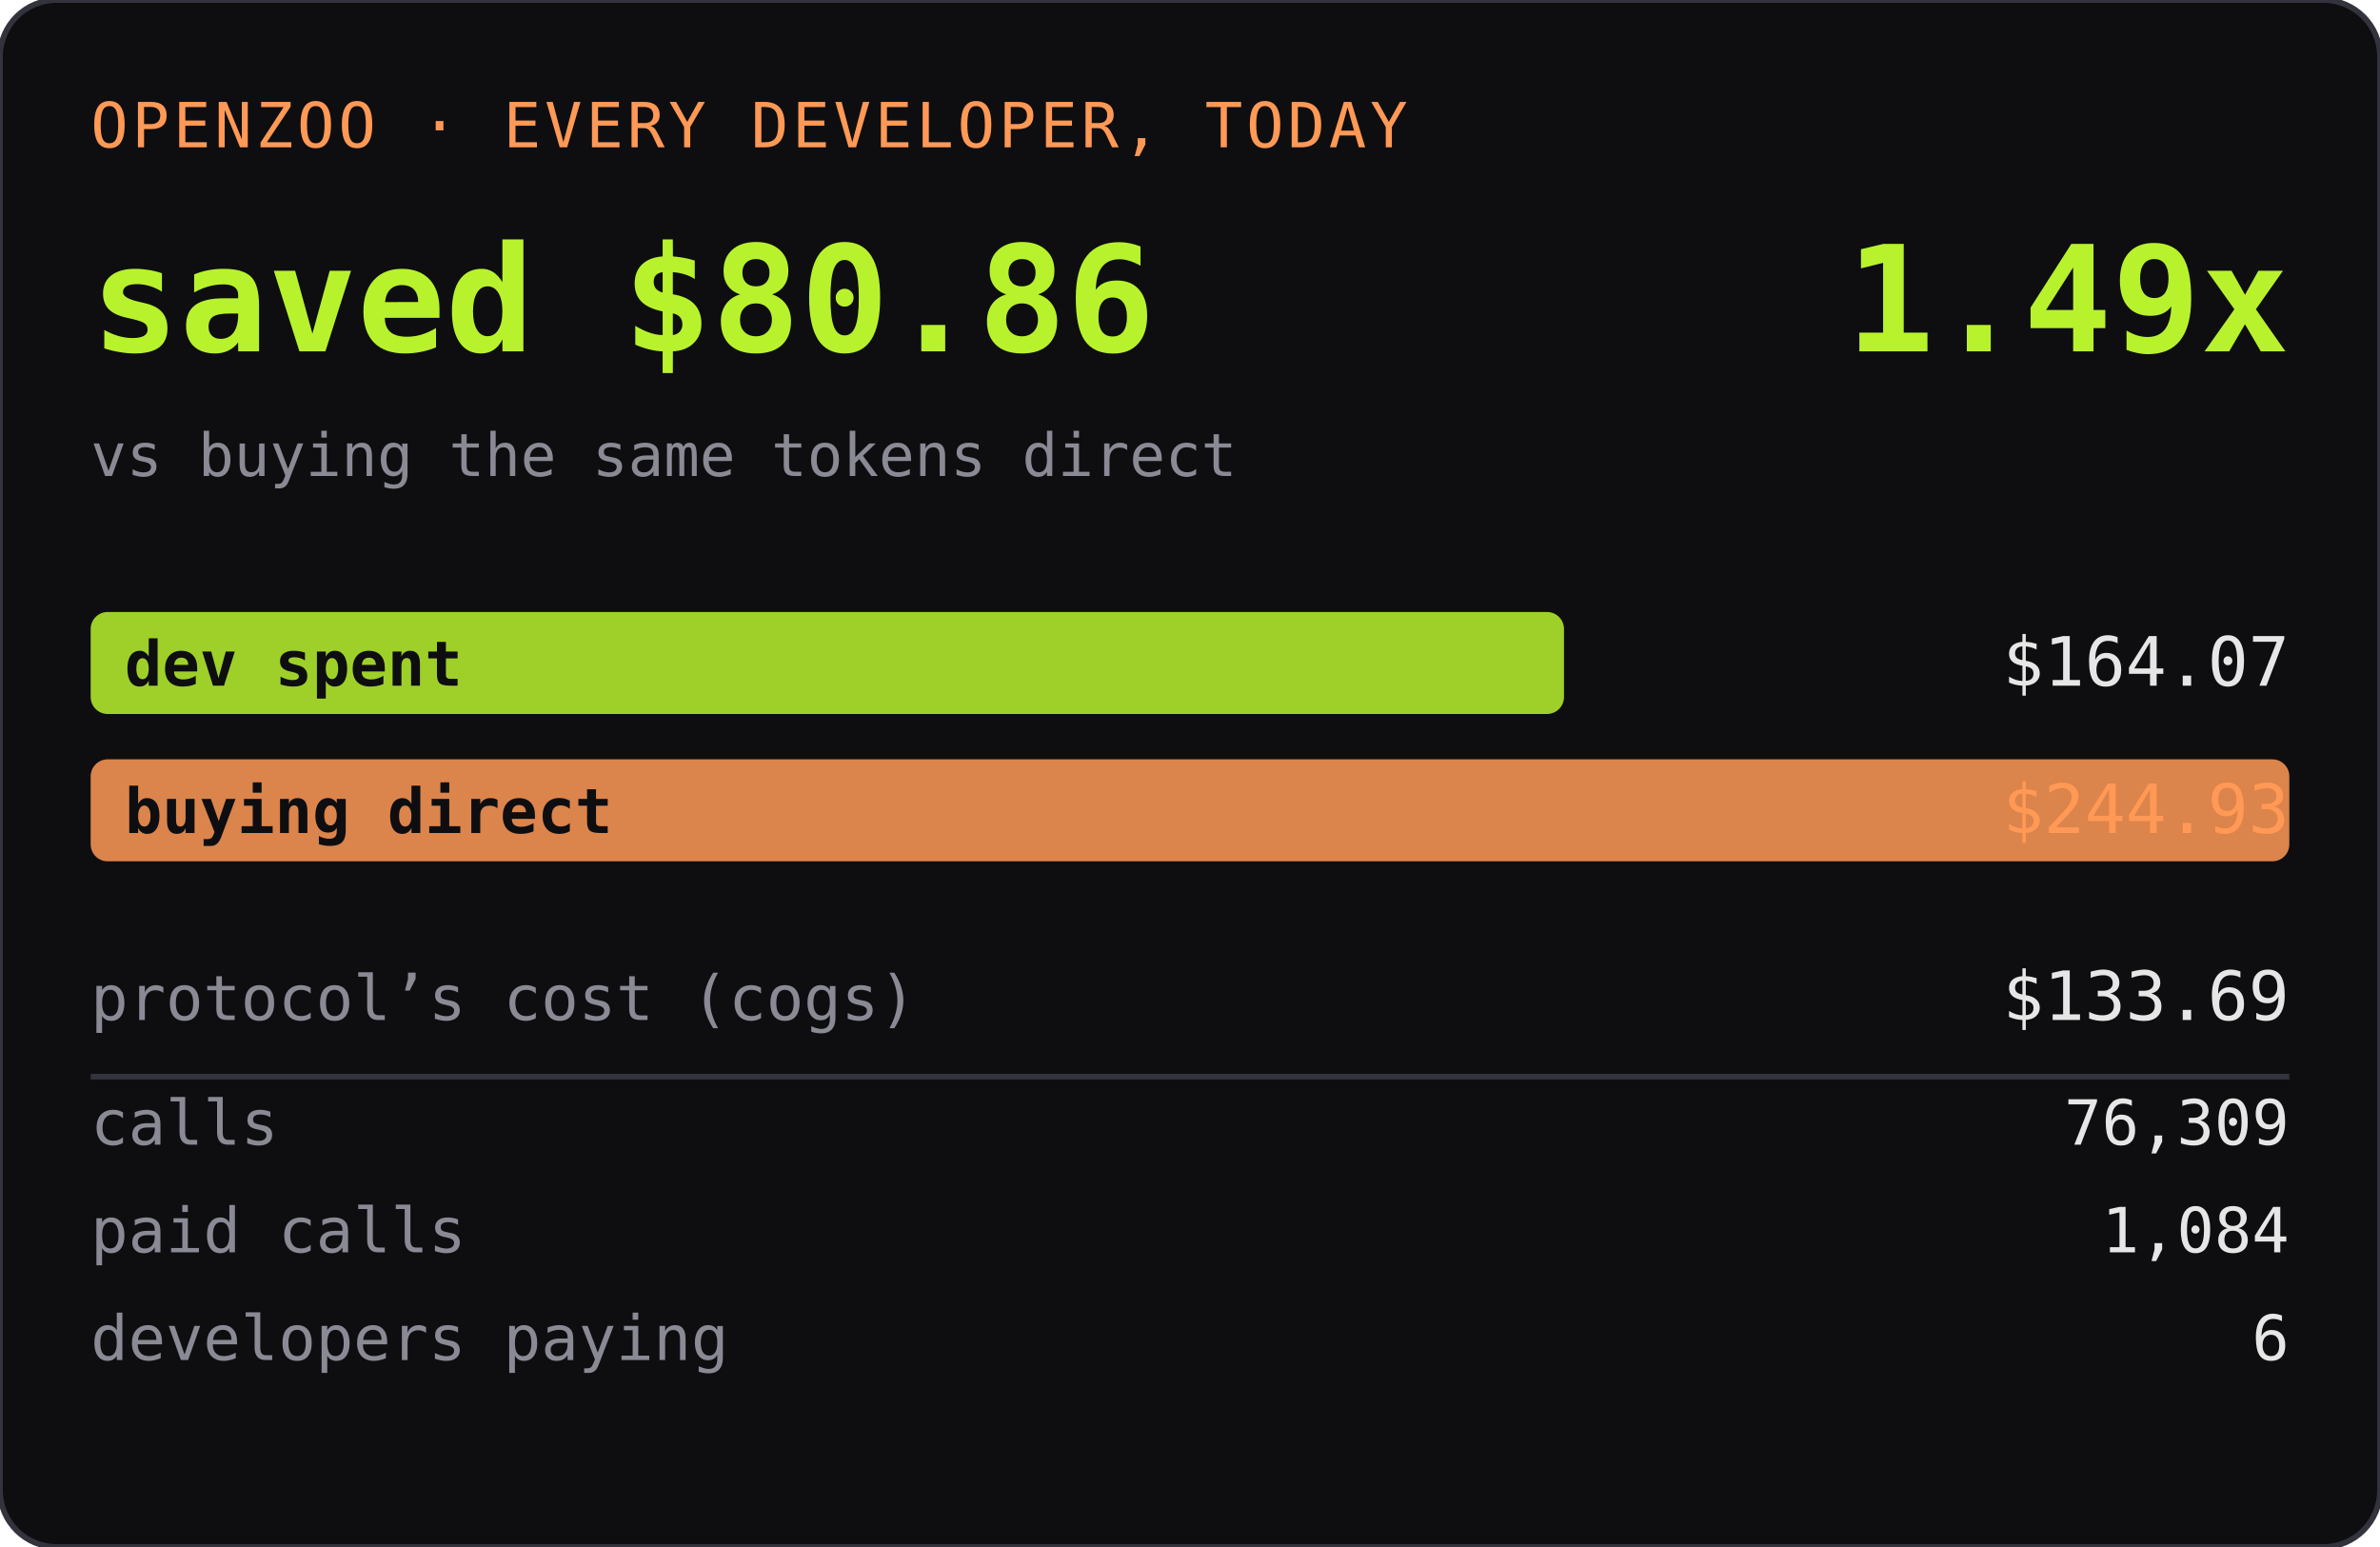
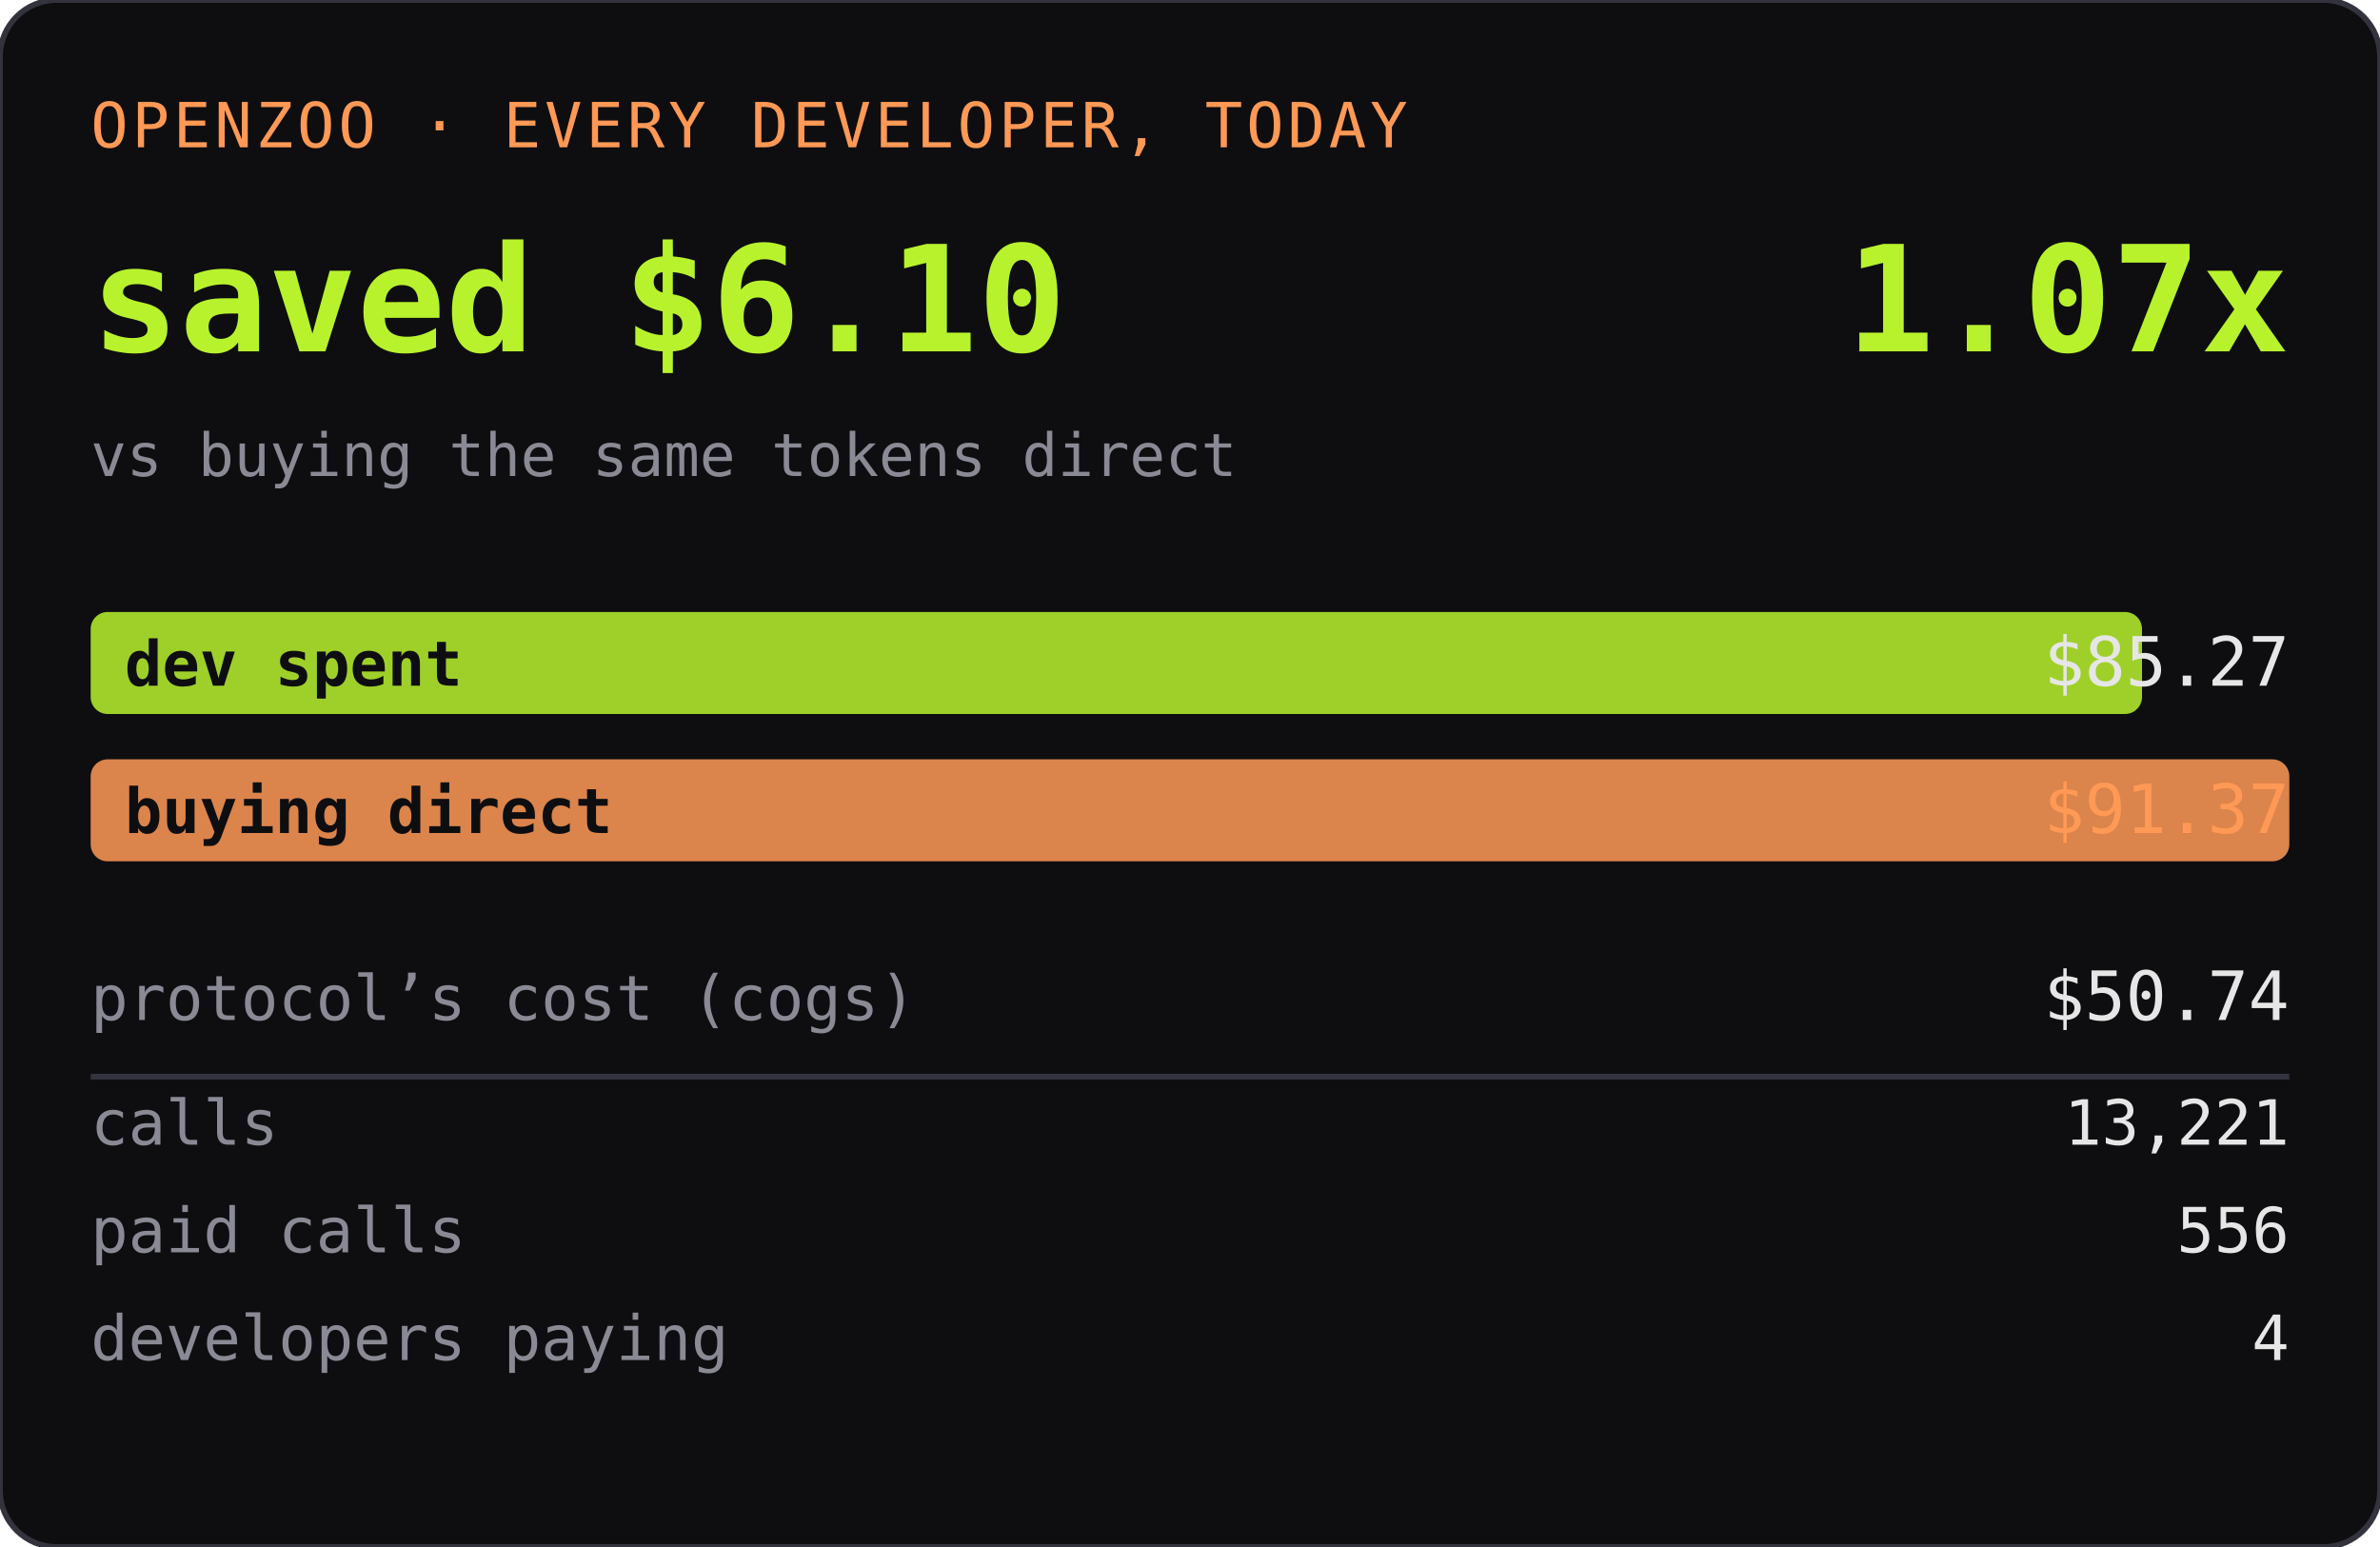
<svg xmlns="http://www.w3.org/2000/svg" width="420" height="273" role="img" aria-label="OPENZOO · EVERY DEVELOPER, TODAY">
  <rect width="420" height="273" rx="10" fill="#0e0e11" />
  <rect width="420" height="273" rx="10" fill="none" stroke="#33333d" />
  <text x="16" y="26" font-family="ui-monospace,SFMono-Regular,Menlo,monospace" font-size="11" fill="#ff9955" letter-spacing="0.06em">OPENZOO · EVERY DEVELOPER, TODAY</text>
-   <text x="16" y="62" font-family="ui-monospace,SFMono-Regular,Menlo,monospace" font-size="26" font-weight="600" fill="#b8f22d">saved $80.86</text>
-   <text x="404" y="62" text-anchor="end" font-family="ui-monospace,SFMono-Regular,Menlo,monospace" font-size="26" font-weight="600" fill="#b8f22d">1.49x</text>
+   <text x="16" y="62" font-family="ui-monospace,SFMono-Regular,Menlo,monospace" font-size="26" font-weight="600" fill="#b8f22d">saved $6.10</text>
+   <text x="404" y="62" text-anchor="end" font-family="ui-monospace,SFMono-Regular,Menlo,monospace" font-size="26" font-weight="600" fill="#b8f22d">1.07x</text>
  <text x="16" y="84" font-family="ui-monospace,SFMono-Regular,Menlo,monospace" font-size="10.5" fill="#8a8a95">vs buying the same tokens direct</text>
-   <rect x="16" y="108" width="260" height="18" rx="3" fill="#b8f22d" opacity="0.85" />
+   <rect x="16" y="108" width="362" height="18" rx="3" fill="#b8f22d" opacity="0.85" />
  <text x="22" y="121" font-family="ui-monospace,SFMono-Regular,Menlo,monospace" font-size="11" fill="#0e0e11" font-weight="600">dev spent</text>
-   <text x="404" y="121" text-anchor="end" font-family="ui-monospace,SFMono-Regular,Menlo,monospace" font-size="12" fill="#e6e6e6">$164.07</text>
+   <text x="404" y="121" text-anchor="end" font-family="ui-monospace,SFMono-Regular,Menlo,monospace" font-size="12" fill="#e6e6e6">$85.27</text>
  <rect x="16" y="134" width="388" height="18" rx="3" fill="#ff9955" opacity="0.85" />
  <text x="22" y="147" font-family="ui-monospace,SFMono-Regular,Menlo,monospace" font-size="11" fill="#0e0e11" font-weight="600">buying direct</text>
-   <text x="404" y="147" text-anchor="end" font-family="ui-monospace,SFMono-Regular,Menlo,monospace" font-size="12" fill="#ff9955">$244.93</text>
+   <text x="404" y="147" text-anchor="end" font-family="ui-monospace,SFMono-Regular,Menlo,monospace" font-size="12" fill="#ff9955">$91.37</text>
  <text x="16" y="180" font-family="ui-monospace,SFMono-Regular,Menlo,monospace" font-size="11" fill="#8a8a95">protocol’s cost (cogs)</text>
-   <text x="404" y="180" text-anchor="end" font-family="ui-monospace,SFMono-Regular,Menlo,monospace" font-size="12" fill="#e6e6e6">$133.69</text>
+   <text x="404" y="180" text-anchor="end" font-family="ui-monospace,SFMono-Regular,Menlo,monospace" font-size="12" fill="#e6e6e6">$50.74</text>
  <line x1="16" y1="190" x2="404" y2="190" stroke="#33333d" />
  <text x="16" y="202" font-family="ui-monospace,SFMono-Regular,Menlo,monospace" font-size="11" fill="#8a8a95">calls</text>
-   <text x="404" y="202" text-anchor="end" font-family="ui-monospace,SFMono-Regular,Menlo,monospace" font-size="11" fill="#e6e6e6">76,309</text>
+   <text x="404" y="202" text-anchor="end" font-family="ui-monospace,SFMono-Regular,Menlo,monospace" font-size="11" fill="#e6e6e6">13,221</text>
  <text x="16" y="221" font-family="ui-monospace,SFMono-Regular,Menlo,monospace" font-size="11" fill="#8a8a95">paid calls</text>
-   <text x="404" y="221" text-anchor="end" font-family="ui-monospace,SFMono-Regular,Menlo,monospace" font-size="11" fill="#e6e6e6">1,084</text>
+   <text x="404" y="221" text-anchor="end" font-family="ui-monospace,SFMono-Regular,Menlo,monospace" font-size="11" fill="#e6e6e6">556</text>
  <text x="16" y="240" font-family="ui-monospace,SFMono-Regular,Menlo,monospace" font-size="11" fill="#8a8a95">developers paying</text>
-   <text x="404" y="240" text-anchor="end" font-family="ui-monospace,SFMono-Regular,Menlo,monospace" font-size="11" fill="#e6e6e6">6</text>
+   <text x="404" y="240" text-anchor="end" font-family="ui-monospace,SFMono-Regular,Menlo,monospace" font-size="11" fill="#e6e6e6">4</text>
</svg>
